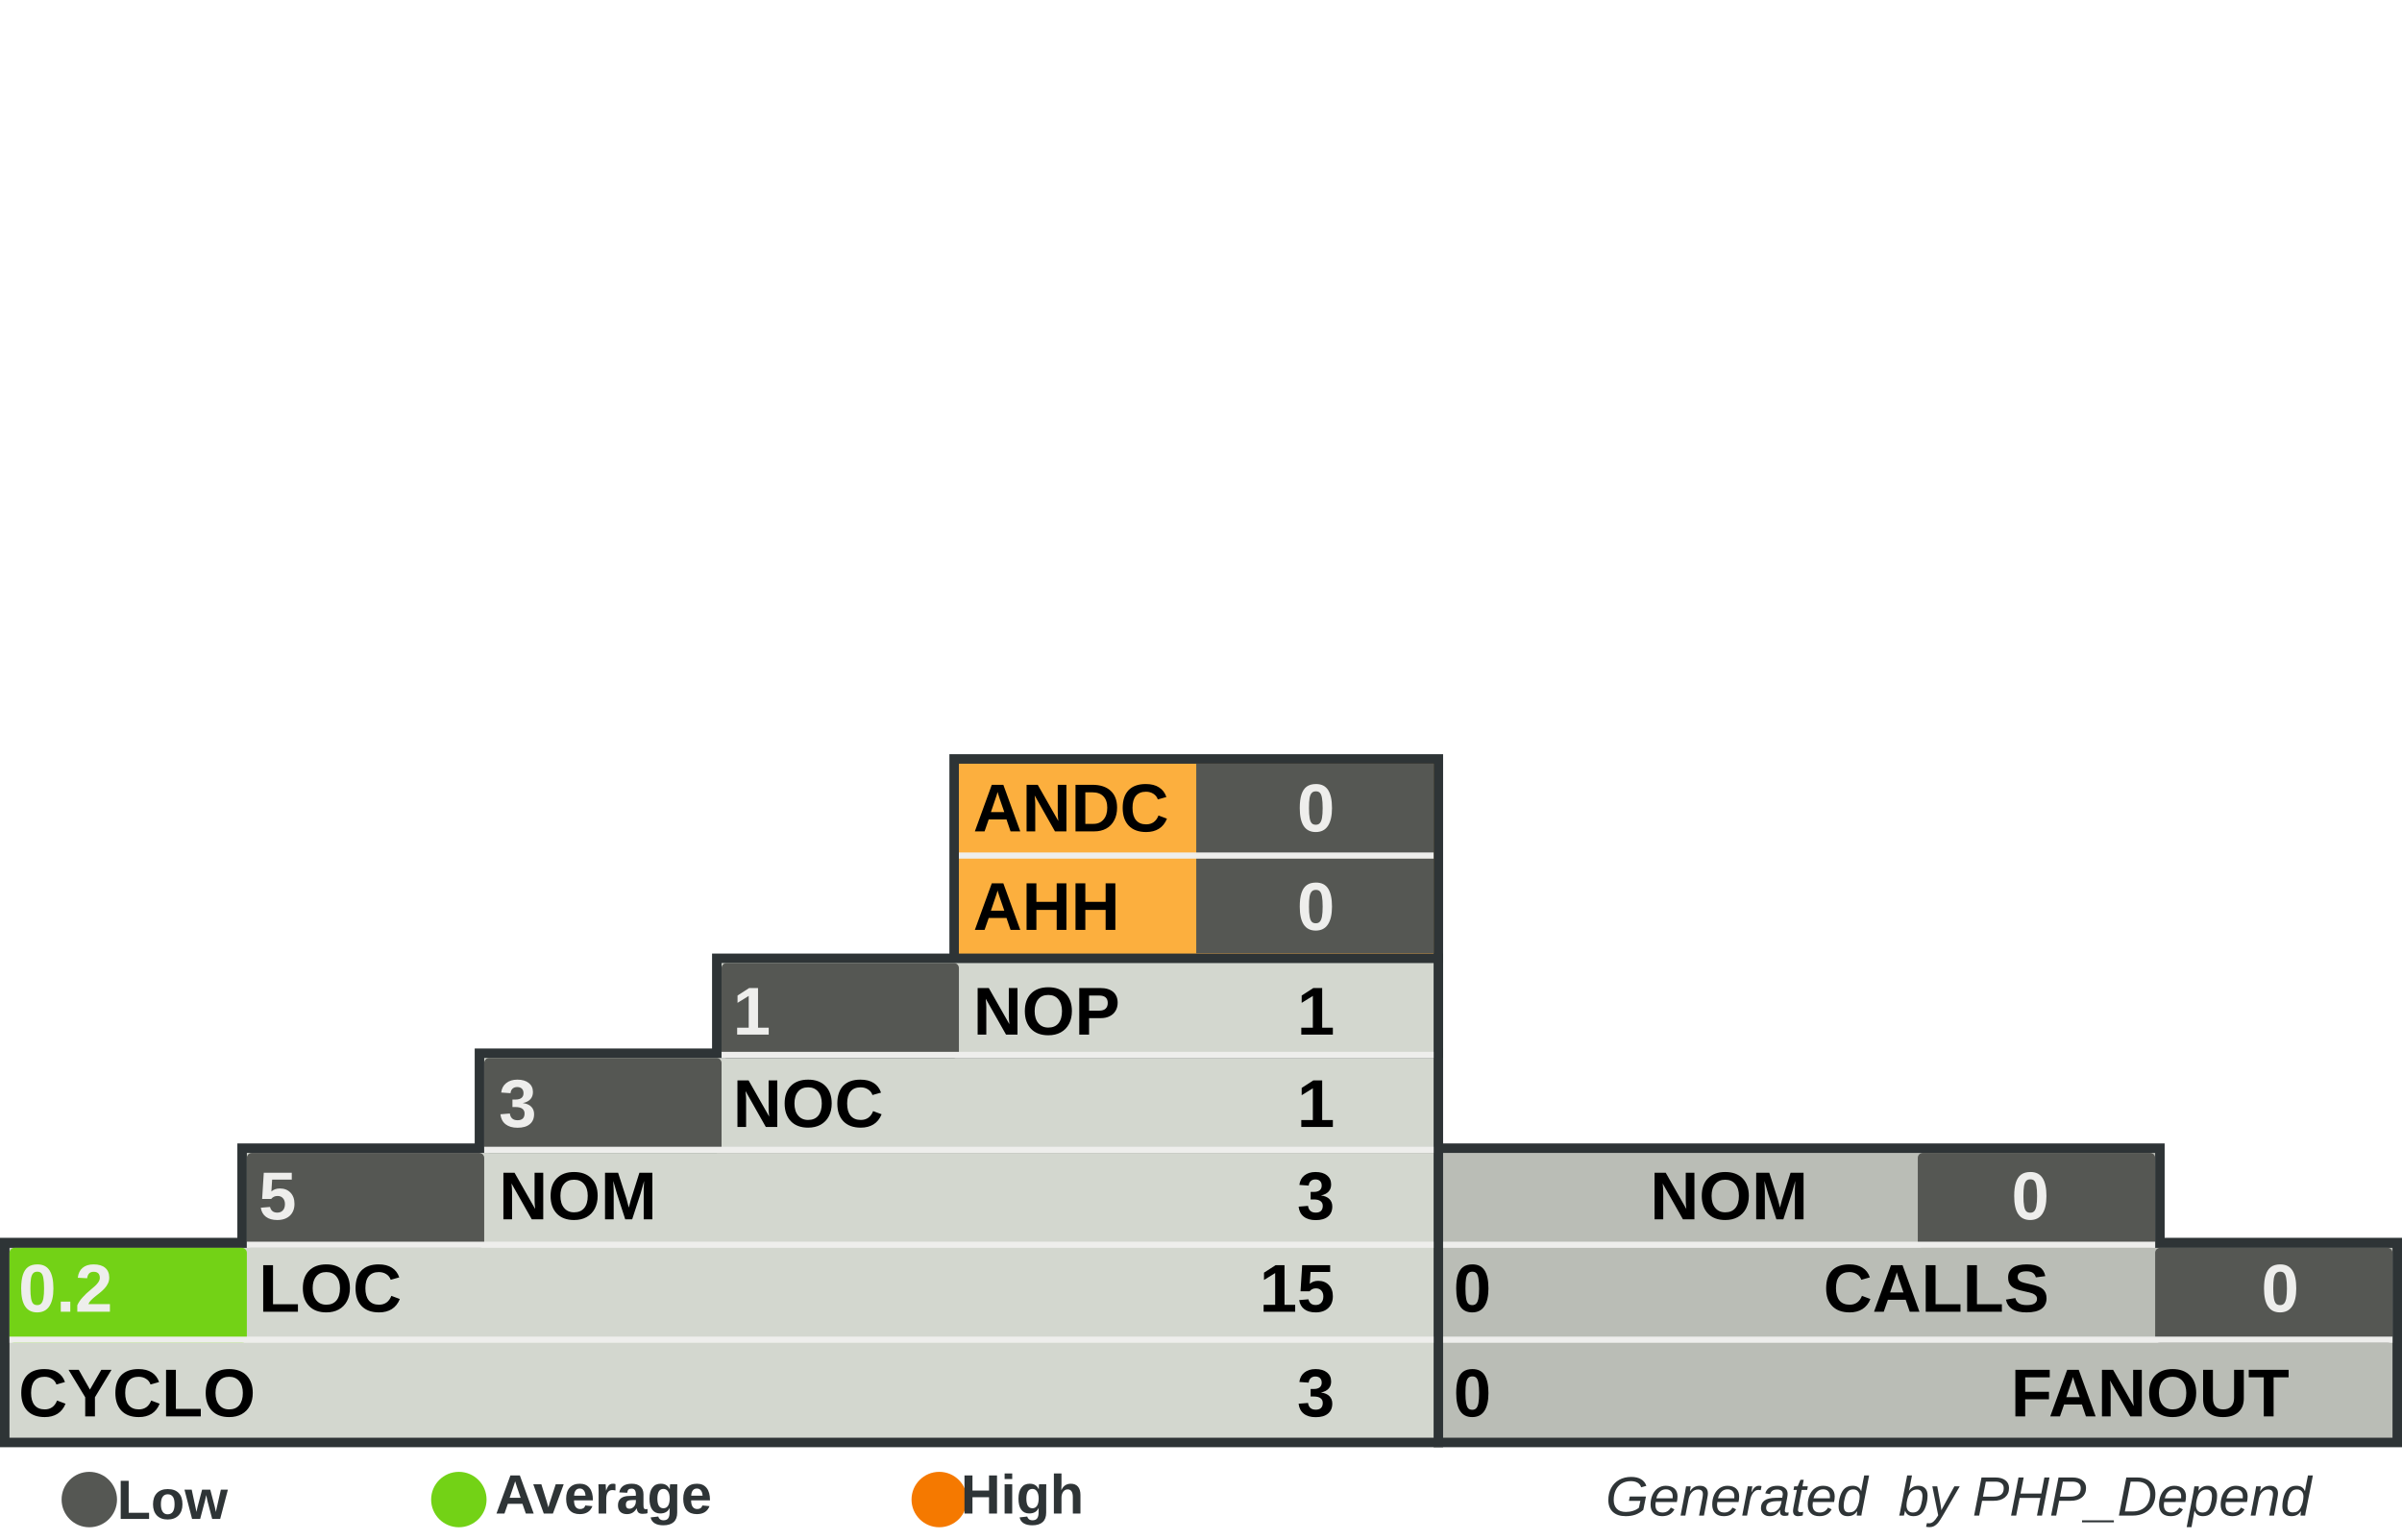
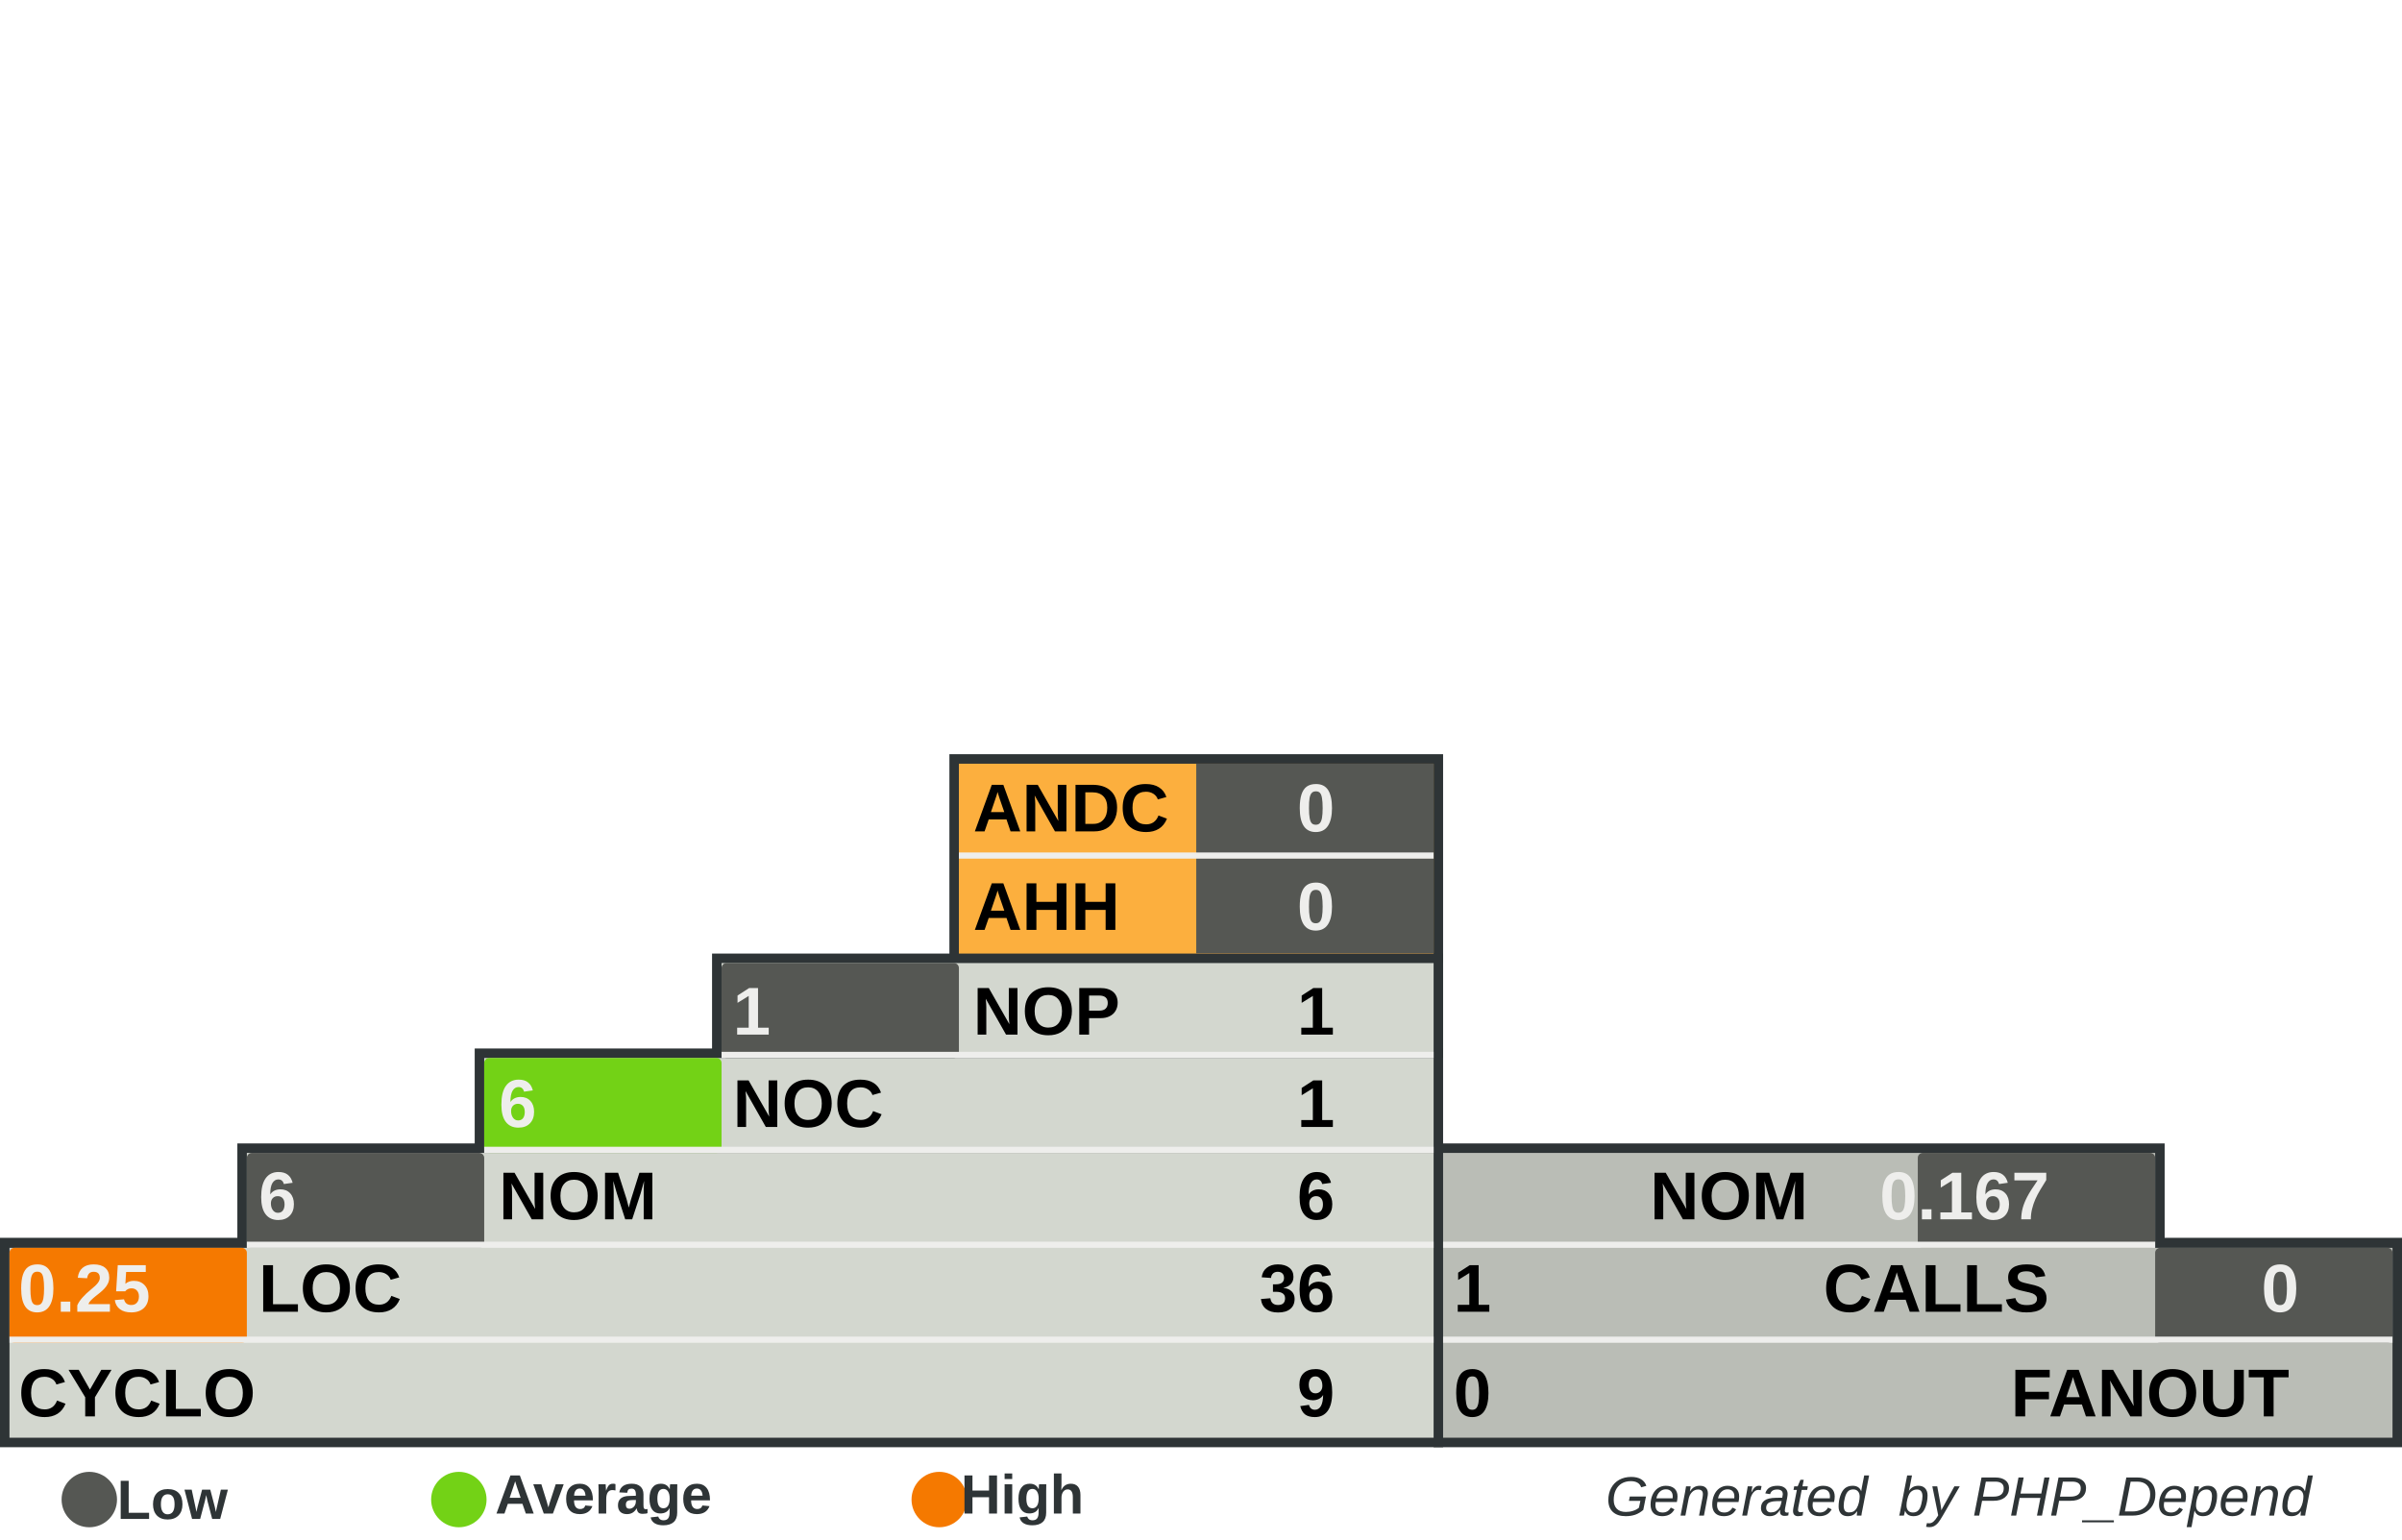
<svg xmlns="http://www.w3.org/2000/svg" width="390" height="250" id="svg5110" version="1.0">
  <defs id="defs5112">
    </defs>
  <g id="layer1">
    <rect style="fill:#555753" width="0" height="0" x="0" y="0" rx="0" ry="0" id="rect8982" xml:id="threshold.low" />
    <rect style="fill:#73d216" width="0" height="0" x="0" y="0" rx="0" ry="0" id="rect8983" xml:id="threshold.average" />
    <rect style="fill:#f57900" width="0" height="0" x="0" y="0" rx="0" ry="0" id="rect2834" xml:id="threshold.high" />
    <rect style="opacity:1;fill:#2e3436;fill-opacity:1;stroke:none;stroke-width:1;stroke-miterlimit:4;stroke-dasharray:none;stroke-opacity:1" id="rect4954" width="118.696" height="16.957" x="232.767" y="185.672" rx="2.978" ry="0" />
    <rect style="opacity:1;fill:#2e3436;fill-opacity:1;stroke:none;stroke-width:1;stroke-miterlimit:4;stroke-dasharray:none;stroke-opacity:1" id="rect4956" width="157.233" height="34" x="232.767" y="201" rx="3.945" ry="0" />
    <rect style="opacity:1;fill:#2e3436;fill-opacity:1;stroke:none;stroke-width:1;stroke-miterlimit:4;stroke-dasharray:none;stroke-opacity:1" id="rect4958" width="80.158" height="33.913" x="154.15" y="122.47" rx="2.011" ry="0" />
    <rect style="opacity:1;fill:#2e3436;fill-opacity:1;stroke:none;stroke-width:1;stroke-miterlimit:4;stroke-dasharray:none;stroke-opacity:1" id="rect4960" width="234.308" height="34" x="0" y="201" rx="5.879" ry="0" />
    <rect style="opacity:1;fill:#2e3436;fill-opacity:1;stroke:none;stroke-width:1;stroke-miterlimit:4;stroke-dasharray:none;stroke-opacity:1" id="rect4962" width="195.771" height="16.957" x="38.538" y="185.672" rx="4.912" ry="0" />
    <rect style="opacity:1;fill:#2e3436;fill-opacity:1;stroke:none;stroke-width:1;stroke-miterlimit:4;stroke-dasharray:none;stroke-opacity:1" id="rect4964" width="157.233" height="16.957" x="77.075" y="170.257" rx="3.945" ry="0" />
    <rect style="opacity:1;fill:#2e3436;fill-opacity:1;stroke:none;stroke-width:1;stroke-miterlimit:4;stroke-dasharray:none;stroke-opacity:1" id="rect4966" width="118.696" height="16.957" x="115.613" y="154.842" rx="2.978" ry="0" />
    <rect style="opacity:1;fill:#d3d7cf;fill-opacity:1;stroke:none;stroke-width:1;stroke-miterlimit:4;stroke-dasharray:none;stroke-opacity:1" id="rect4968" width="231.225" height="30.83" x="1.542" y="202.628" rx="5.801" ry="0" />
    <rect style="opacity:1;fill:#d3d7cf;fill-opacity:1;stroke:none;stroke-width:1;stroke-miterlimit:4;stroke-dasharray:none;stroke-opacity:1" id="rect4970" width="192.688" height="15.415" x="40.079" y="187.214" rx="4.834" ry="0" />
    <rect style="opacity:1;fill:#d3d7cf;fill-opacity:1;stroke:none;stroke-width:1;stroke-miterlimit:4;stroke-dasharray:none;stroke-opacity:1" id="rect4972" width="154.15" height="15.415" x="78.617" y="171.798" rx="3.868" ry="0" />
    <rect style="opacity:1;fill:#d3d7cf;fill-opacity:1;stroke:none;stroke-width:1;stroke-miterlimit:4;stroke-dasharray:none;stroke-opacity:1" id="rect4974" width="115.613" height="15.415" x="117.154" y="156.383" rx="2.901" ry="0" />
    <rect style="opacity:1;fill:#fcaf3e;fill-opacity:1;stroke:none;stroke-width:1;stroke-miterlimit:4;stroke-dasharray:none;stroke-opacity:1" id="rect4976" width="77.075" height="30.83" x="155.692" y="124.012" rx="1.934" ry="0" />
    <rect style="opacity:1;fill:#babdb6;fill-opacity:1;stroke:none;stroke-width:1;stroke-miterlimit:4;stroke-dasharray:none;stroke-opacity:1" id="rect4978" width="154.15" height="30.83" x="234.308" y="202.628" rx="3.868" ry="0" />
    <rect style="opacity:1;fill:#babdb6;fill-opacity:1;stroke:none;stroke-width:1;stroke-miterlimit:4;stroke-dasharray:none;stroke-opacity:1" id="rect4980" width="115.613" height="15.415" x="234.308" y="187.213" rx="2.901" ry="0" />
    <rect style="opacity:1;fill:#555753;fill-opacity:1;stroke:none;stroke-width:1;stroke-miterlimit:4;stroke-dasharray:none;stroke-opacity:1" id="rect4982" xml:id="rect.andc" width="38.538" height="15.43" x="194.229" y="124.012" rx="0.967" ry="0" />
    <rect style="opacity:1;fill:#555753;fill-opacity:1;stroke:none;stroke-width:1;stroke-miterlimit:4;stroke-dasharray:none;stroke-opacity:1" id="rect2851" xml:id="rect.ahh" width="38.538" height="15.4" x="194.229" y="139.412" rx="0.967" ry="0" />
    <rect style="opacity:1;fill:#555753;fill-opacity:1;stroke:none;stroke-width:1;stroke-miterlimit:4;stroke-dasharray:none;stroke-opacity:1" id="rect4984" xml:id="rect.noc-nop" width="38.538" height="15.415" x="117.154" y="156.383" rx="0.806" />
-     <rect style="opacity:1;fill:#555753;fill-opacity:1;stroke:none;stroke-width:1;stroke-miterlimit:4;stroke-dasharray:none;stroke-opacity:1" id="rect4986" xml:id="rect.nom-noc" width="38.538" height="15.415" x="78.617" y="171.798" rx="0.806" />
+     <rect style="opacity:1;fill:#73d216;fill-opacity:1;stroke:none;stroke-width:1;stroke-miterlimit:4;stroke-dasharray:none;stroke-opacity:1" id="rect4986" xml:id="rect.nom-noc" width="38.538" height="15.415" x="78.617" y="171.798" rx="0.806" />
    <rect style="opacity:1;fill:#555753;fill-opacity:1;stroke:none;stroke-width:1;stroke-miterlimit:4;stroke-dasharray:none;stroke-opacity:1" id="rect4988" xml:id="rect.loc-nom" width="38.538" height="15.415" x="40.079" y="187.213" rx="0.806" />
-     <rect style="opacity:1;fill:#73d216;fill-opacity:1;stroke:none;stroke-width:1;stroke-miterlimit:4;stroke-dasharray:none;stroke-opacity:1" id="rect4990" xml:id="rect.cyclo-loc" width="38.538" height="15.415" x="1.542" y="202.628" rx="0.806" />
+     <rect style="opacity:1;fill:#f57900;fill-opacity:1;stroke:none;stroke-width:1;stroke-miterlimit:4;stroke-dasharray:none;stroke-opacity:1" id="rect4990" xml:id="rect.cyclo-loc" width="38.538" height="15.415" x="1.542" y="202.628" rx="0.806" />
    <rect style="opacity:1;fill:#555753;fill-opacity:1;stroke:none;stroke-width:1;stroke-miterlimit:4;stroke-dasharray:none;stroke-opacity:1" id="rect4992" xml:id="rect.calls-nom" width="38.538" height="15.415" x="311.383" y="187.213" rx="0.806" />
    <rect style="opacity:1;fill:#555753;fill-opacity:1;stroke:none;stroke-width:1;stroke-miterlimit:4;stroke-dasharray:none;stroke-opacity:1" id="rect4994" xml:id="rect.fanout-calls" width="38.538" height="15.415" x="349.921" y="202.628" rx="0.806" />
    <rect style="opacity:1;fill:#eeeeec;fill-opacity:1;stroke:none;stroke-width:1;stroke-miterlimit:4;stroke-dasharray:none;stroke-opacity:1" id="rect4996" width="231.225" height="1" x="1.542" y="217.043" rx="5.801" ry="0" />
    <rect style="opacity:1;fill:#eeeeec;fill-opacity:1;stroke:none;stroke-width:1;stroke-miterlimit:4;stroke-dasharray:none;stroke-opacity:1" id="rect4998" width="192.688" height="1" x="40.079" y="201.628" rx="4.834" ry="0" />
    <rect style="opacity:1;fill:#eeeeec;fill-opacity:1;stroke:none;stroke-width:1;stroke-miterlimit:4;stroke-dasharray:none;stroke-opacity:1" id="rect5000" width="154.15" height="1" x="78.617" y="186.213" rx="3.868" ry="0" />
    <rect style="opacity:1;fill:#eeeeec;fill-opacity:1;stroke:none;stroke-width:1;stroke-miterlimit:4;stroke-dasharray:none;stroke-opacity:1" id="rect5002" width="115.613" height="1" x="117.154" y="170.798" rx="2.901" ry="0" />
    <rect style="opacity:1;fill:#eeeeec;fill-opacity:1;stroke:none;stroke-width:1;stroke-miterlimit:4;stroke-dasharray:none;stroke-opacity:1" id="rect5004" width="115.613" height="1" x="234.308" y="201.628" rx="2.901" ry="0" />
    <rect style="opacity:1;fill:#eeeeec;fill-opacity:1;stroke:none;stroke-width:1;stroke-miterlimit:4;stroke-dasharray:none;stroke-opacity:1" id="rect5006" width="154.15" height="1" x="234.308" y="217.043" rx="3.868" ry="0" />
    <rect style="opacity:1;fill:#eeeeec;fill-opacity:1;stroke:none;stroke-width:1;stroke-miterlimit:4;stroke-dasharray:none;stroke-opacity:1" id="rect5008" width="77.075" height="1" x="155.692" y="138.427" rx="1.934" ry="0" />
    <text xml:space="preserve" style="font-size:11px;font-style:normal;font-variant:normal;font-weight:bold;font-stretch:normal;fill:#000000;fill-opacity:1;stroke:none;stroke-width:1px;stroke-linecap:butt;stroke-linejoin:miter;stroke-opacity:1;font-family:Arial" x="158" y="135" title="Average Number of Derived Classes" id="text5010">
      <tspan title="Average Number of Derived Classes" id="tspan5012" x="158" y="135">ANDC</tspan>
    </text>
    <text xml:space="preserve" style="font-size:11px;font-style:normal;font-variant:normal;font-weight:bold;font-stretch:normal;fill:#000000;fill-opacity:1;stroke:none;stroke-width:1px;stroke-linecap:butt;stroke-linejoin:miter;stroke-opacity:1;font-family:Arial" x="158" y="151" title="Average Hierarchy Height" id="text5014">
      <tspan title="Average Hierarchy Height" id="tspan5016" x="158" y="151">AHH</tspan>
    </text>
    <text xml:space="preserve" style="font-size:11px;font-style:normal;font-variant:normal;font-weight:bold;font-stretch:normal;fill:#000000;fill-opacity:1;stroke:none;stroke-width:1px;stroke-linecap:butt;stroke-linejoin:miter;stroke-opacity:1;font-family:Arial" x="158" y="168" title="Number Of Packages" id="text5018">
      <tspan title="Number Of Packages" id="tspan5020" x="158" y="168">NOP</tspan>
    </text>
    <text xml:space="preserve" style="font-size:11px;font-style:normal;font-variant:normal;font-weight:bold;font-stretch:normal;fill:#000000;fill-opacity:1;stroke:none;stroke-width:1px;stroke-linecap:butt;stroke-linejoin:miter;stroke-opacity:1;font-family:Arial" x="119" y="183" id="text5022" title="Number Of Classes" transform="scale(0.9999985,1.000001)">
      <tspan title="Number Of Classes" id="tspan5024" x="119" y="183">NOC</tspan>
    </text>
    <text xml:space="preserve" style="font-size:11px;font-style:normal;font-variant:normal;font-weight:bold;font-stretch:normal;fill:#000000;fill-opacity:1;stroke:none;stroke-width:1px;stroke-linecap:butt;stroke-linejoin:miter;stroke-opacity:1;font-family:Arial" x="81" y="198" id="text5026" title="Number Of Methods (Methods+Functions)" transform="scale(0.9999985,1.000001)">
      <tspan title="Number Of Methods (Methods+Functions)" id="tspan5028" x="81" y="198">NOM</tspan>
    </text>
    <text xml:space="preserve" style="font-size:11px;font-style:normal;font-variant:normal;font-weight:bold;font-stretch:normal;fill:#000000;fill-opacity:1;stroke:none;stroke-width:1px;stroke-linecap:butt;stroke-linejoin:miter;stroke-opacity:1;font-family:Arial" x="42" y="213" id="text5030" title="Lines Of Code (Non Comment and Non Whitespace Lines)" transform="scale(0.9999985,1.000001)">
      <tspan title="Lines Of Code (Non Comment and Non Whitespace Lines)" id="tspan5032" x="42" y="213">LOC</tspan>
    </text>
    <text xml:space="preserve" style="font-size:11px;font-style:normal;font-variant:normal;font-weight:bold;font-stretch:normal;fill:#000000;fill-opacity:1;stroke:none;stroke-width:1px;stroke-linecap:butt;stroke-linejoin:miter;stroke-opacity:1;font-family:Arial" x="3" y="230" id="text5034" title="Cyclomatic Complexity" transform="scale(0.9999985,1.000001)">
      <tspan title="Cyclomatic Complexity" id="tspan5036" x="3" y="230">CYCLO</tspan>
    </text>
    <text xml:space="preserve" style="font-size:11px;font-style:normal;font-variant:normal;font-weight:bold;font-stretch:normal;text-align:end;text-anchor:end;fill:#000000;fill-opacity:1;stroke:none;stroke-width:1px;stroke-linecap:butt;stroke-linejoin:miter;stroke-opacity:1;font-family:Arial" x="308.858" y="198" id="text5038" title="Number Of Methods (Methods+Functions)" transform="scale(0.9999985,1.000001)">
      <tspan title="Number Of Methods (Methods+Functions)" id="tspan5040" x="308.858" y="198">NOM</tspan>
    </text>
    <text xml:space="preserve" style="font-size:11px;font-style:normal;font-variant:normal;font-weight:bold;font-stretch:normal;text-anchor:end;fill:#000000;fill-opacity:1;stroke:none;stroke-width:1px;stroke-linecap:butt;stroke-linejoin:miter;stroke-opacity:1;font-family:Arial" x="348" y="213" id="text5042" title="Number of Operation Calls" transform="scale(0.9999985,1.000001)">
      <tspan title="Number of Operation Calls" id="tspan5044" x="348" y="213">CALLS</tspan>
    </text>
    <text xml:space="preserve" style="font-size:11px;font-style:normal;font-variant:normal;font-weight:bold;font-stretch:normal;text-anchor:end;fill:#000000;fill-opacity:1;stroke:none;stroke-width:1px;stroke-linecap:butt;stroke-linejoin:miter;stroke-opacity:1;font-family:Arial" x="387" y="230" id="text5046" title="Number of Called Classes" transform="scale(0.9999985,1.000001)">
      <tspan title="Number of Called Classes" id="tspan5048" x="387" y="230">FANOUT</tspan>
    </text>
    <text xml:space="preserve" style="font-size:11px;font-style:normal;font-variant:normal;font-weight:bold;font-stretch:normal;fill:#000000;fill-opacity:1;stroke:none;stroke-width:1px;stroke-linecap:butt;stroke-linejoin:miter;stroke-opacity:1;font-family:Arial" title="Number of Called Classes" x="236" y="230" id="text5050" transform="scale(0.9999985,1.000001)">
      <tspan title="Number of Called Classes" id="tspan5052" xml:id="pdepend.fanout" x="236" y="230">0</tspan>
    </text>
    <text xml:space="preserve" style="font-size:11px;font-style:normal;font-variant:normal;font-weight:bold;font-stretch:normal;fill:#000000;fill-opacity:1;stroke:none;stroke-width:1px;stroke-linecap:butt;stroke-linejoin:miter;stroke-opacity:1;font-family:Arial" title="Number of Operation Calls" x="236" y="213" id="text5054" transform="scale(0.9999985,1.000001)">
-       <tspan title="Number of Operation Calls" id="tspan5056" xml:id="pdepend.calls" x="236" y="213">0</tspan>
+       <tspan title="Number of Operation Calls" id="tspan5056" xml:id="pdepend.calls" x="236" y="213">1</tspan>
    </text>
    <text xml:space="preserve" style="font-size:11px;font-style:normal;font-variant:normal;font-weight:bold;font-stretch:normal;text-anchor:end;fill:#000000;fill-opacity:1;stroke:none;stroke-width:1px;stroke-linecap:butt;stroke-linejoin:miter;stroke-opacity:1;font-family:Arial" title="Cyclomatic Complexity" x="232" y="230" id="text5058" transform="scale(0.9999985,1.000001)">
-       <tspan title="Cyclomatic Complexity" id="tspan5060" xml:id="pdepend.cyclo" x="232" y="230">3</tspan>
+       <tspan title="Cyclomatic Complexity" id="tspan5060" xml:id="pdepend.cyclo" x="232" y="230">9</tspan>
    </text>
    <text xml:space="preserve" style="font-size:11px;font-style:normal;font-variant:normal;font-weight:bold;font-stretch:normal;text-anchor:end;fill:#000000;fill-opacity:1;stroke:none;stroke-width:1px;stroke-linecap:butt;stroke-linejoin:miter;stroke-opacity:1;font-family:Arial" title="Lines Of Code (Non Comment and Non Whitespace Lines)" x="232" y="213" id="text5062" transform="scale(0.9999985,1.000001)">
-       <tspan xml:id="pdepend.loc" title="Lines Of Code (Non Comment and Non Whitespace Lines)" id="tspan5064" x="232" y="213">15</tspan>
+       <tspan xml:id="pdepend.loc" title="Lines Of Code (Non Comment and Non Whitespace Lines)" id="tspan5064" x="232" y="213">36</tspan>
    </text>
    <text xml:space="preserve" style="font-size:11px;font-style:normal;font-variant:normal;font-weight:bold;font-stretch:normal;text-anchor:end;fill:#000000;fill-opacity:1;stroke:none;stroke-width:1px;stroke-linecap:butt;stroke-linejoin:miter;stroke-opacity:1;font-family:Arial" title="Number Of Methods (Methods+Functions)" x="232" y="198" id="text5066" transform="scale(0.9999985,1.000001)">
-       <tspan title="Number Of Methods (Methods+Functions)" id="tspan5068" xml:id="pdepend.nom" x="232" y="198">3</tspan>
+       <tspan title="Number Of Methods (Methods+Functions)" id="tspan5068" xml:id="pdepend.nom" x="232" y="198">6</tspan>
    </text>
    <text xml:space="preserve" style="font-size:11px;font-style:normal;font-variant:normal;font-weight:bold;font-stretch:normal;text-anchor:end;fill:#000000;fill-opacity:1;stroke:none;stroke-width:1px;stroke-linecap:butt;stroke-linejoin:miter;stroke-opacity:1;font-family:Arial" title="Number Of Packages" x="232" y="168" id="text5070" transform="scale(0.9999985,1.000001)">
      <tspan title="Number Of Packages" id="tspan5072" xml:id="pdepend.nop" x="232" y="168">1</tspan>
    </text>
    <text xml:space="preserve" style="font-size:11px;font-style:normal;font-variant:normal;font-weight:bold;font-stretch:normal;text-anchor:end;fill:#000000;fill-opacity:1;stroke:none;stroke-width:1px;stroke-linecap:butt;stroke-linejoin:miter;stroke-opacity:1;font-family:Arial" title="Number Of Classes" x="232" y="183" id="text5074" transform="scale(0.9999985,1.000001)">
      <tspan title="Number Of Classes" id="tspan5076" xml:id="pdepend.noc" x="232" y="183">1</tspan>
    </text>
    <text xml:space="preserve" style="font-size:11px;font-style:normal;font-variant:normal;font-weight:bold;font-stretch:normal;text-anchor:end;fill:#eeeeec;fill-opacity:1;stroke:none;stroke-width:1px;stroke-linecap:butt;stroke-linejoin:miter;stroke-opacity:1;font-family:Arial" title="Average Number of Derived Classes" x="232" y="135" id="text5078" transform="scale(0.9999985,1.000001)">
      <tspan title="Average Number of Derived Classes" id="tspan5080" xml:id="pdepend.andc" x="232" y="135">0</tspan>
    </text>
    <text xml:space="preserve" style="font-size:11px;font-style:normal;font-variant:normal;font-weight:bold;font-stretch:normal;text-anchor:end;fill:#eeeeec;fill-opacity:1;stroke:none;stroke-width:1px;stroke-linecap:butt;stroke-linejoin:miter;stroke-opacity:1;font-family:Arial" title="Average Hierarchy Height" x="232" y="151" id="text5082" transform="scale(0.9999985,1.000001)">
      <tspan title="Average Hierarchy Height" id="tspan5084" xml:id="pdepend.ahh" x="232" y="151">0</tspan>
    </text>
    <text xml:space="preserve" style="font-size:11px;font-style:normal;font-variant:normal;font-weight:bold;font-stretch:normal;fill:#eeeeec;fill-opacity:1;stroke:none;stroke-width:1px;stroke-linecap:butt;stroke-linejoin:miter;stroke-opacity:1;font-family:Arial" title="Ratio: Number of Classes / Number of Packages" x="119" y="168" id="text5086" transform="scale(0.9999985,1.000001)">
      <tspan title="Ratio: Number of Classes / Number of Packages" id="tspan5088" xml:id="pdepend.noc-nop" x="119" y="168">1</tspan>
    </text>
    <text xml:space="preserve" style="font-size:11px;font-style:normal;font-variant:normal;font-weight:bold;font-stretch:normal;fill:#eeeeec;fill-opacity:1;stroke:none;stroke-width:1px;stroke-linecap:butt;stroke-linejoin:miter;stroke-opacity:1;font-family:Arial" title="Ratio: Number of Methods / Number of Classes" x="81" y="183" id="text5090" transform="scale(0.9999985,1.000001)">
-       <tspan title="Ratio: Number of Methods / Number of Classes" id="tspan5092" xml:id="pdepend.nom-noc" x="81" y="183">3</tspan>
+       <tspan title="Ratio: Number of Methods / Number of Classes" id="tspan5092" xml:id="pdepend.nom-noc" x="81" y="183">6</tspan>
    </text>
    <text xml:space="preserve" style="font-size:11px;font-style:normal;font-variant:normal;font-weight:bold;font-stretch:normal;fill:#eeeeec;fill-opacity:1;stroke:none;stroke-width:1px;stroke-linecap:butt;stroke-linejoin:miter;stroke-opacity:1;font-family:Arial" title="Ratio: Lines of Code / Number of Methods" x="42" y="198" id="text5094" transform="scale(0.9999985,1.000001)">
-       <tspan title="Ratio: Lines of Code / Number of Methods" id="tspan5096" xml:id="pdepend.loc-nom" x="42" y="198">5</tspan>
+       <tspan title="Ratio: Lines of Code / Number of Methods" id="tspan5096" xml:id="pdepend.loc-nom" x="42" y="198">6</tspan>
    </text>
    <text xml:space="preserve" style="font-size:11px;font-style:normal;font-variant:normal;font-weight:bold;font-stretch:normal;fill:#eeeeec;fill-opacity:1;stroke:none;stroke-width:1px;stroke-linecap:butt;stroke-linejoin:miter;stroke-opacity:1;font-family:Arial" title="Ratio: Cyclomatic Complexity / Lines of Code" x="3" y="213" id="text5098" transform="scale(0.9999985,1.000001)">
-       <tspan title="Ratio: Cyclomatic Complexity / Lines of Code" id="tspan5100" xml:id="pdepend.cyclo-loc" x="3" y="213">0.2</tspan>
+       <tspan title="Ratio: Cyclomatic Complexity / Lines of Code" id="tspan5100" xml:id="pdepend.cyclo-loc" x="3" y="213">0.25</tspan>
    </text>
    <text xml:space="preserve" style="font-size:11px;font-style:normal;font-variant:normal;font-weight:bold;font-stretch:normal;text-anchor:end;fill:#eeeeec;fill-opacity:1;stroke:none;stroke-width:1px;stroke-linecap:butt;stroke-linejoin:miter;stroke-opacity:1;font-family:Arial" title="Ratio: Number of Called Classes(FANOUT) / Number of Operation Calls" x="388.563" y="213" id="text5102" transform="scale(0.9999985,1.000001)">
      <tspan title="Ratio: Number of Called Classes(FANOUT) / Number of Operation Calls" id="tspan5104" xml:id="pdepend.fanout-calls" x="388.563" y="213">0</tspan>
    </text>
    <text xml:space="preserve" style="font-size:11px;font-style:normal;font-variant:normal;font-weight:bold;font-stretch:normal;text-anchor:end;fill:#eeeeec;fill-opacity:1;stroke:none;stroke-width:1px;stroke-linecap:butt;stroke-linejoin:miter;stroke-opacity:1;font-family:Arial" title="Ratio: Number of Operation Calls / Number of Methods (Methods+Functions)" x="348" y="198" id="text5106" transform="scale(0.9999985,1.000001)">
-       <tspan title="Ratio: Number of Operation Calls / Number of Methods (Methods+Functions)" id="tspan5108" xml:id="pdepend.calls-nom" x="348" y="198">0</tspan>
+       <tspan title="Ratio: Number of Operation Calls / Number of Methods (Methods+Functions)" id="tspan5108" xml:id="pdepend.calls-nom" x="348" y="198">0.167</tspan>
    </text>
    <text xml:space="preserve" style="font-size:8px;font-style:normal;font-variant:normal;font-weight:bold;font-stretch:normal;text-align:end;text-anchor:end;fill:#2e3436;fill-opacity:1;stroke:none;stroke-width:1px;stroke-linecap:butt;stroke-linejoin:miter;stroke-opacity:1;font-family:Arial" x="386.395" y="246.106" id="text2692">
      <tspan id="tspan2694" x="386.395" y="246.106" style="font-size:9px;font-style:italic;font-variant:normal;font-weight:normal;font-stretch:normal;text-align:end;text-anchor:end;fill:#2e3436;font-family:Arial;">Generated  by PHP_Depend</tspan>
    </text>
    <path style="opacity:1;fill:#555753;fill-opacity:1;stroke:none;stroke-width:1;stroke-miterlimit:4;stroke-dasharray:none;stroke-opacity:1" id="path3780" d="M 65.333,285.667 A 12,10.333 0 1 1 41.333,285.667 A 12,10.333 0 1 1 65.333,285.667 z" transform="matrix(0.375,0,0,0.4354839,-5.5,119.0968)" />
    <text xml:space="preserve" style="font-size:8px;font-style:normal;font-weight:bold;text-align:center;text-anchor:middle;fill:#2e3436;fill-opacity:1;stroke:none;stroke-width:1px;stroke-linecap:butt;stroke-linejoin:miter;stroke-opacity:1;font-family:URW Chancery L;" x="32.387" y="246.642" id="text3782">
      <tspan id="tspan3784" x="32.387" y="246.642" style="font-size:9px;font-style:normal;font-variant:normal;font-weight:bold;font-stretch:normal;fill:#2e3436;font-family:Arial;">Low</tspan>
    </text>
    <path style="opacity:1;fill:#73d216;fill-opacity:1;stroke:none;stroke-width:1;stroke-miterlimit:4;stroke-dasharray:none;stroke-opacity:1" id="path3786" d="M 65.333,285.667 A 12,10.333 0 1 1 41.333,285.667 A 12,10.333 0 1 1 65.333,285.667 z" transform="matrix(0.375,0,0,0.4354839,54.5,119.0968)" />
    <text xml:space="preserve" style="font-size:8px;font-style:normal;font-weight:bold;text-align:center;text-anchor:middle;fill:#2e3436;fill-opacity:1;stroke:none;stroke-width:1px;stroke-linecap:butt;stroke-linejoin:miter;stroke-opacity:1;font-family:URW Chancery L;" x="102.387" y="245.774" id="text3788">
      <tspan id="tspan3790" x="102.387" y="245.774" style="font-size:9px;font-style:normal;font-variant:normal;font-weight:bold;font-stretch:normal;fill:#2e3436;font-family:Arial;">Average</tspan>
    </text>
    <path style="opacity:1;fill:#f57900;fill-opacity:1;stroke:none;stroke-width:1;stroke-miterlimit:4;stroke-dasharray:none;stroke-opacity:1" id="path3792" d="M 65.333,285.667 A 12,10.333 0 1 1 41.333,285.667 A 12,10.333 0 1 1 65.333,285.667 z" transform="matrix(0.375,0,0,0.4354839,132.5,119.0968)" />
    <text xml:space="preserve" style="font-size:8px;font-style:normal;font-weight:bold;text-align:center;text-anchor:middle;fill:#2e3436;fill-opacity:1;stroke:none;stroke-width:1px;stroke-linecap:butt;stroke-linejoin:miter;stroke-opacity:1;font-family:URW Chancery L;" x="170.387" y="245.774" id="text3794">
      <tspan id="tspan3796" x="170.387" y="245.774" style="font-size:9px;font-style:normal;font-variant:normal;font-weight:bold;font-stretch:normal;fill:#2e3436;font-family:Arial;">High</tspan>
    </text>
  </g>
</svg>
